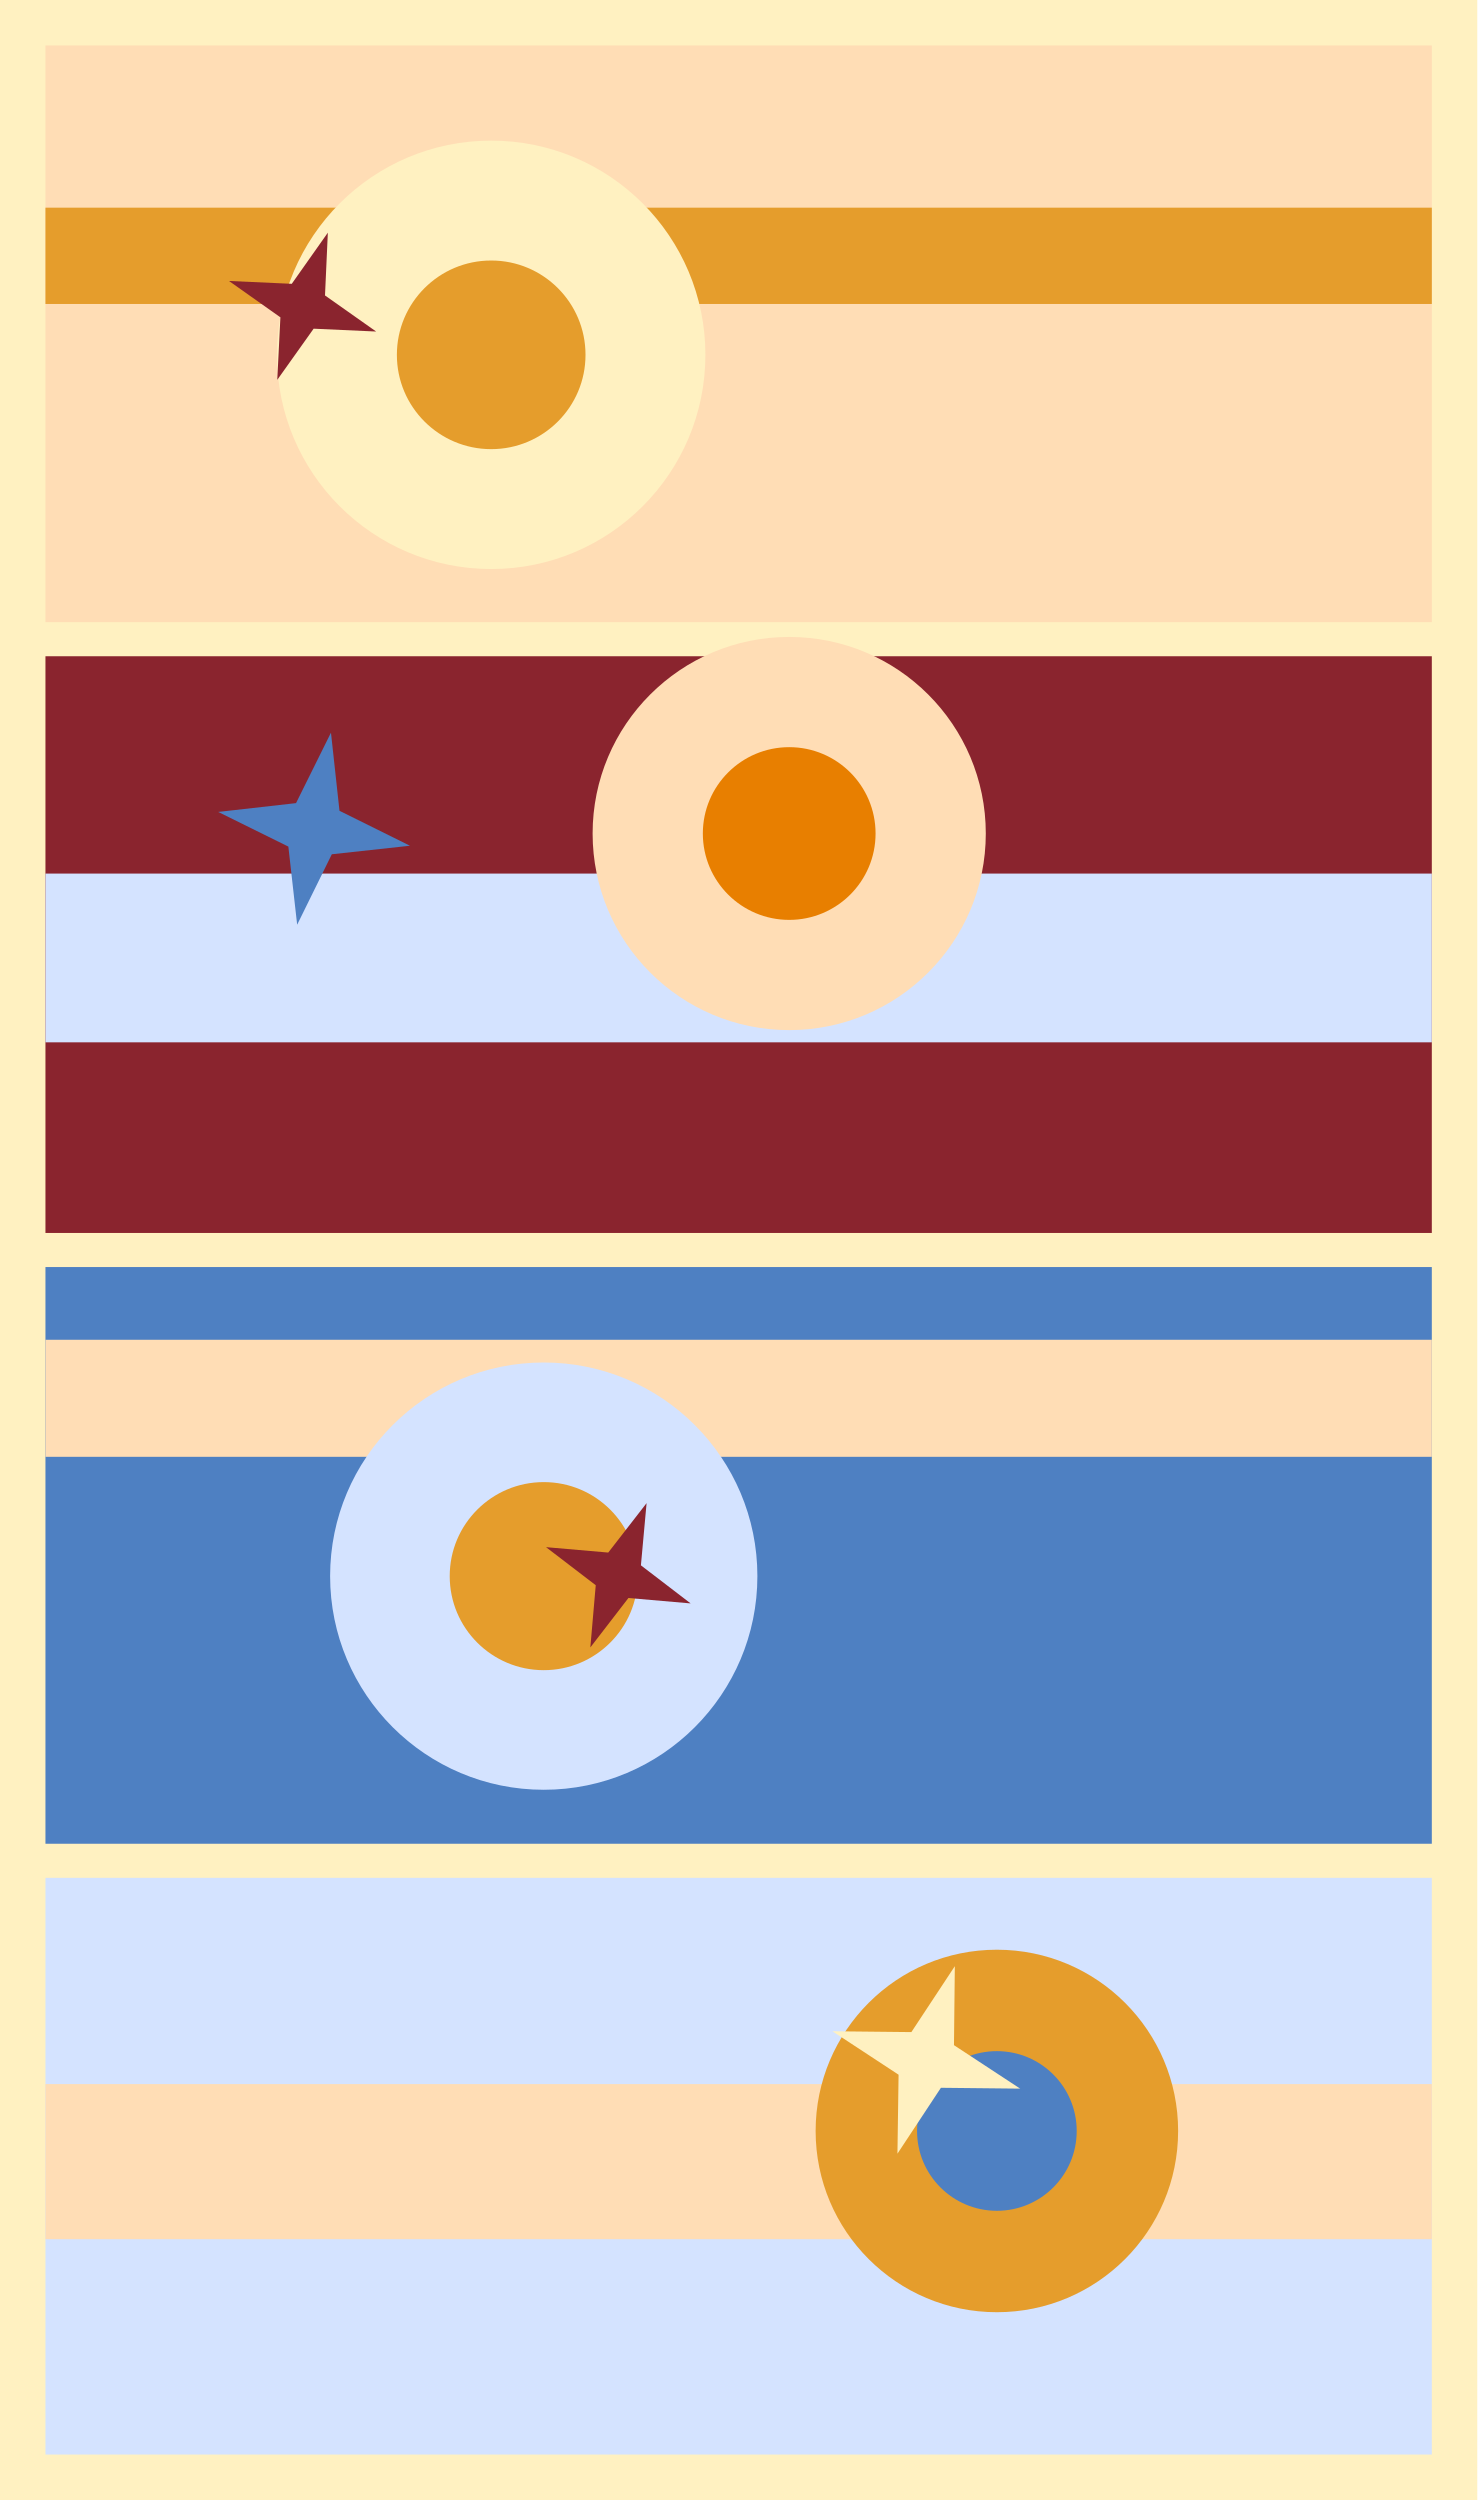
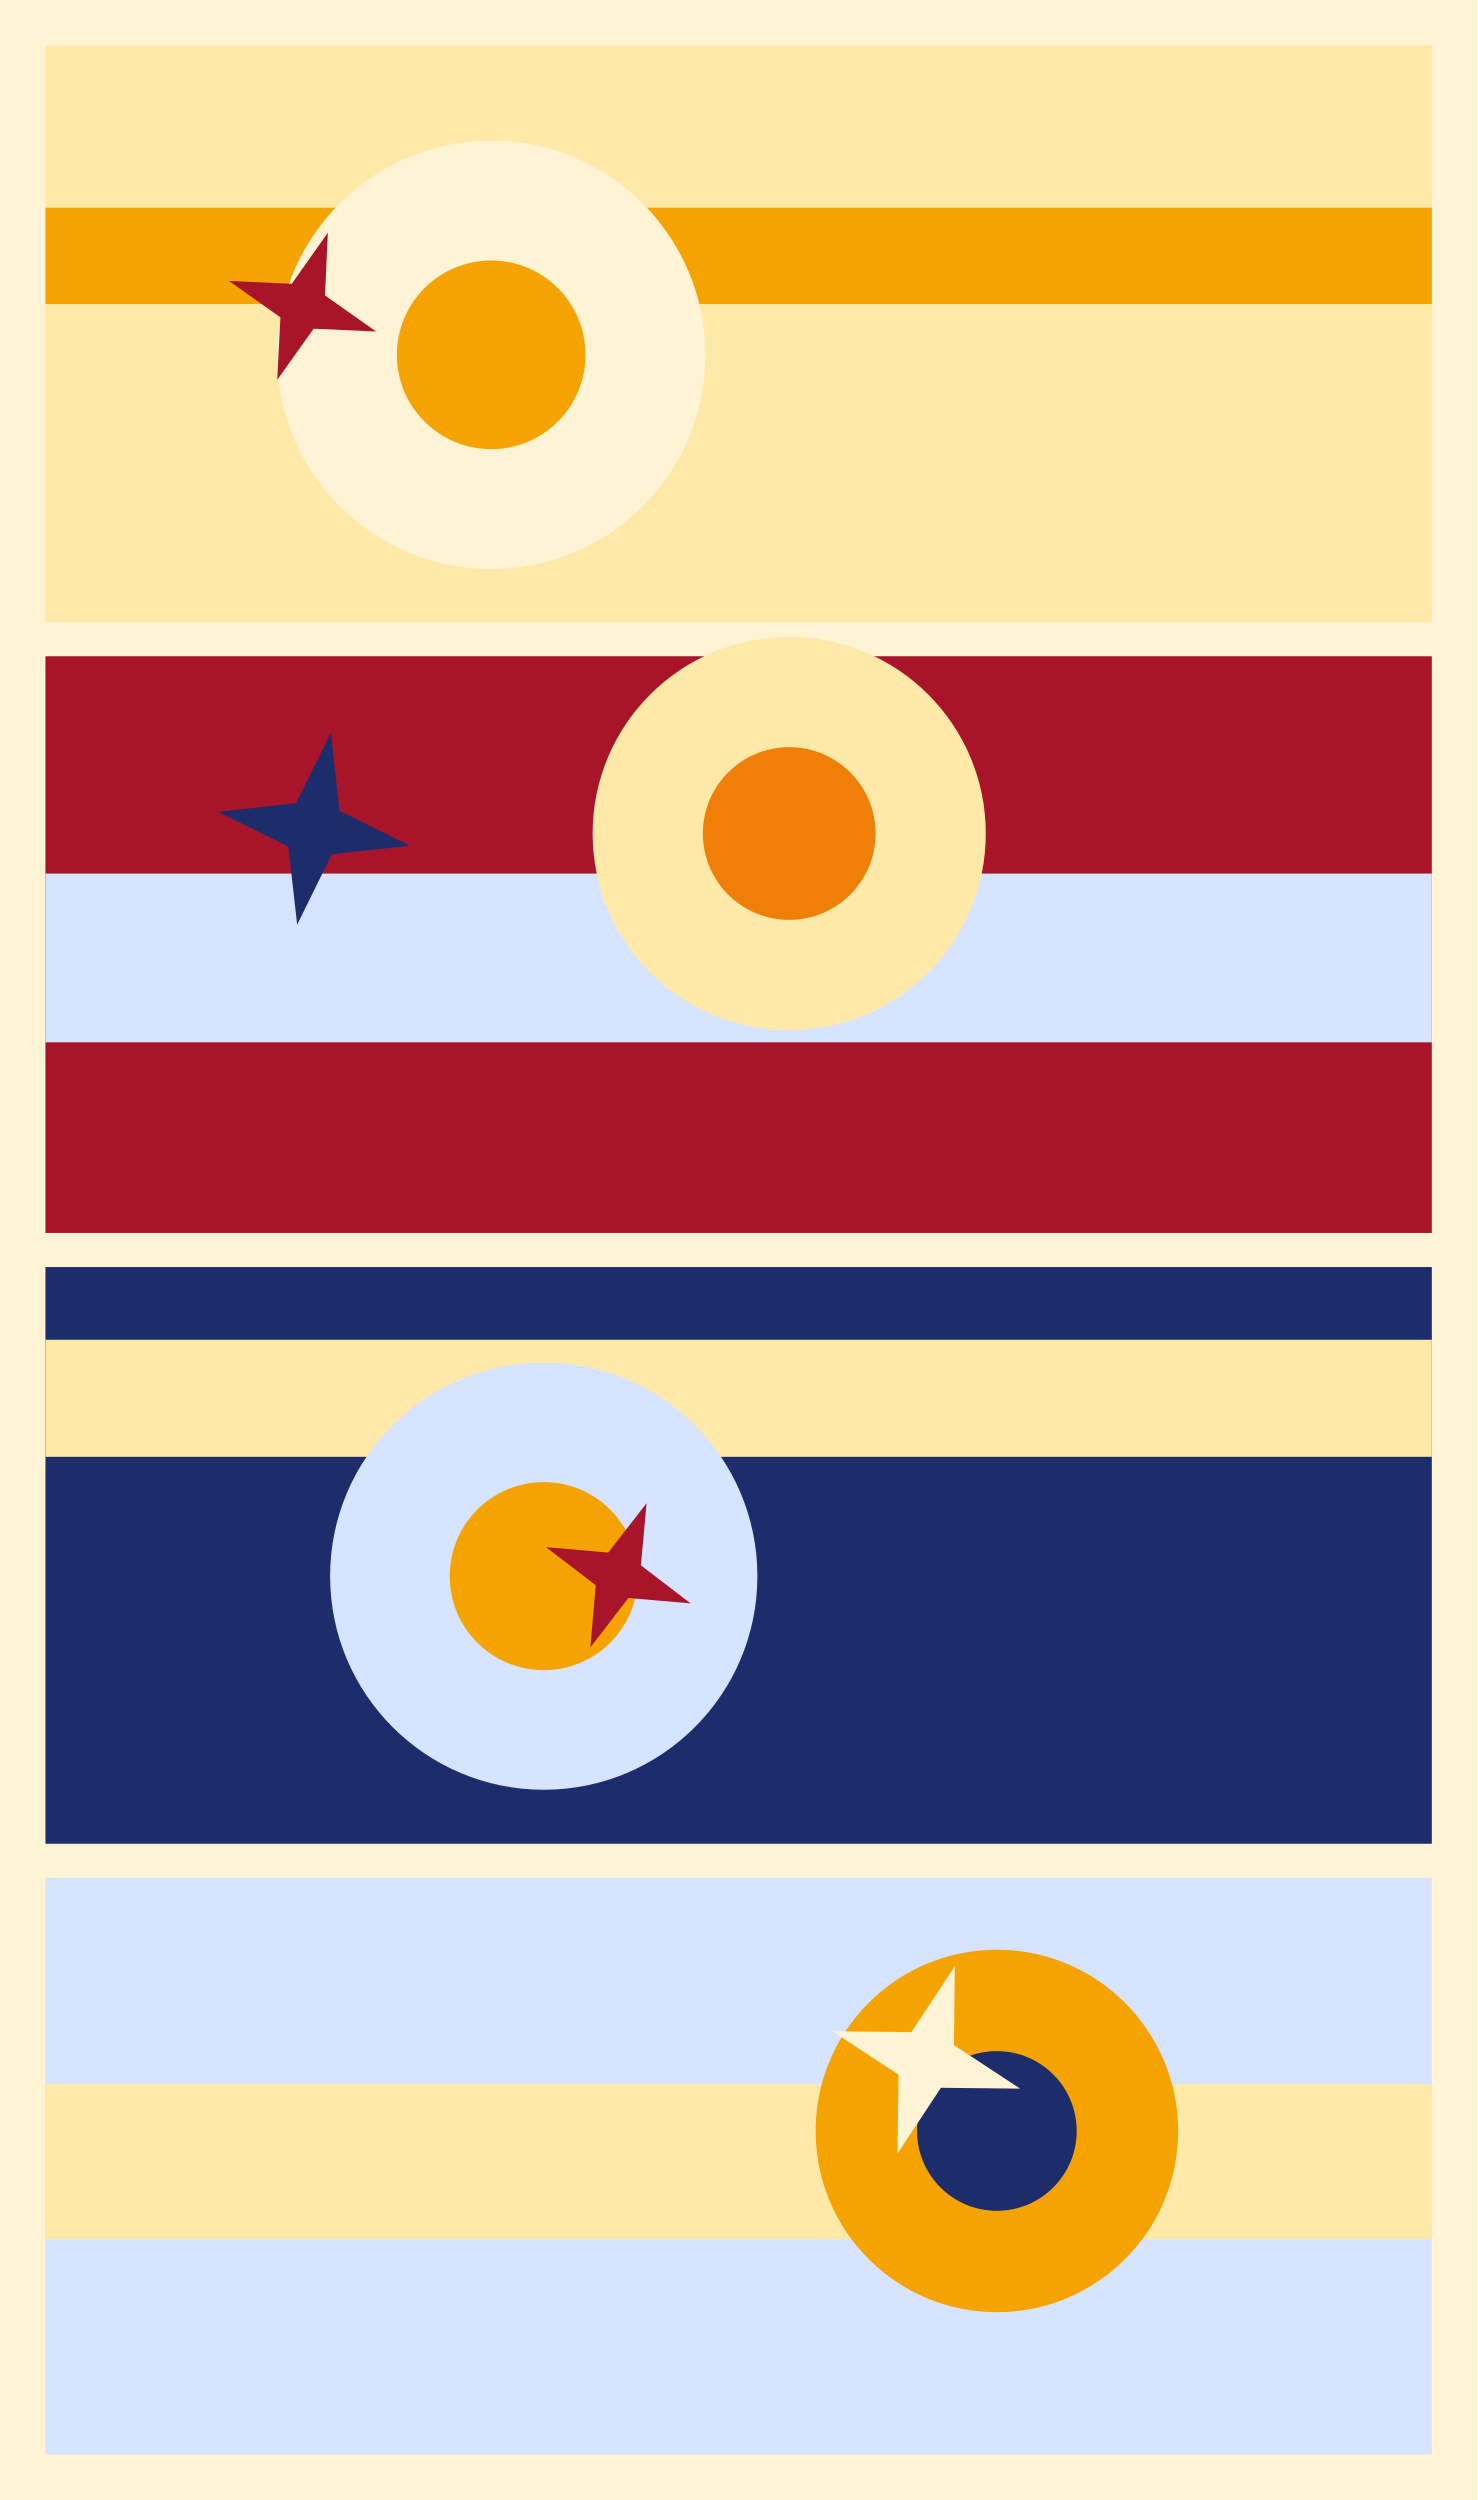
<svg xmlns="http://www.w3.org/2000/svg" viewBox="0 0 520 880" width="520" height="880" role="img">
-   <rect width="520" height="880" fill="#fff1c1" />
-   <rect x="16.0" y="16.0" width="488.0" height="203.0" fill="#ffddb5" />
-   <rect x="16.0" y="73.1" width="488.0" height="33.9" fill="#e59d2c" />
-   <circle cx="172.9" cy="124.9" r="75.4" fill="#fff1c1" />
-   <circle cx="172.9" cy="124.9" r="33.2" fill="#e59d2c" />
-   <path d="M132.4 116.7 L110.4 115.7 L97.6 133.7 L98.7 111.7 L80.6 98.9 L102.7 99.9 L115.4 81.9 L114.4 104.0Z" fill="#8a242e" />
-   <rect x="16.0" y="231.0" width="488.0" height="203.0" fill="#8a242e" />
-   <rect x="16.0" y="307.5" width="488.0" height="59.4" fill="#d4e3ff" />
-   <circle cx="277.8" cy="293.4" r="69.2" fill="#ffddb5" />
-   <circle cx="277.8" cy="293.4" r="30.4" fill="#e87f00" />
-   <path d="M144.3 297.7 L116.8 300.7 L104.6 325.5 L101.5 298.0 L76.8 285.8 L104.2 282.7 L116.5 257.9 L119.5 285.4Z" fill="#4e80c2" />
-   <rect x="16.0" y="446.0" width="488.0" height="203.0" fill="#4e80c2" />
-   <rect x="16.0" y="471.6" width="488.0" height="41.2" fill="#ffddb5" />
-   <circle cx="191.4" cy="554.8" r="75.2" fill="#d4e3ff" />
-   <circle cx="191.4" cy="554.8" r="33.1" fill="#e59d2c" />
-   <path d="M243.1 564.4 L221.2 562.5 L207.8 579.9 L209.7 558.0 L192.2 544.6 L214.1 546.5 L227.6 529.1 L225.6 551.0Z" fill="#8a242e" />
-   <rect x="16.0" y="661.0" width="488.0" height="203.0" fill="#d4e3ff" />
-   <rect x="16.0" y="733.6" width="488.0" height="54.6" fill="#ffddb5" />
-   <circle cx="350.9" cy="750.1" r="63.8" fill="#e59d2c" />
-   <circle cx="350.9" cy="750.1" r="28.1" fill="#4e80c2" />
-   <path d="M359.1 735.2 L331.2 734.9 L315.9 758.1 L316.3 730.3 L293.0 715.0 L320.8 715.3 L336.1 692.1 L335.8 719.9Z" fill="#fff1c1" />
+   <rect width="520" height="880" fill="#fff3d6" />
+   <rect x="16.0" y="16.0" width="488.0" height="203.0" fill="#ffe9a8" />
+   <rect x="16.0" y="73.1" width="488.0" height="33.9" fill="#f5a300" />
+   <circle cx="172.9" cy="124.9" r="75.4" fill="#fff3d6" />
+   <circle cx="172.9" cy="124.9" r="33.2" fill="#f5a300" />
+   <path d="M132.4 116.7 L110.4 115.7 L97.6 133.7 L98.7 111.7 L80.6 98.9 L102.7 99.9 L115.4 81.9 L114.4 104.0Z" fill="#a8152b" />
+   <rect x="16.0" y="231.0" width="488.0" height="203.0" fill="#a8152b" />
+   <rect x="16.0" y="307.5" width="488.0" height="59.4" fill="#d6e4ff" />
+   <circle cx="277.8" cy="293.4" r="69.2" fill="#ffe9a8" />
+   <circle cx="277.8" cy="293.4" r="30.4" fill="#f07f0a" />
+   <path d="M144.3 297.7 L116.8 300.7 L104.6 325.5 L101.5 298.0 L76.8 285.8 L104.2 282.7 L116.5 257.9 L119.5 285.4Z" fill="#1d2c6b" />
+   <rect x="16.0" y="446.0" width="488.0" height="203.0" fill="#1d2c6b" />
+   <rect x="16.0" y="471.6" width="488.0" height="41.2" fill="#ffe9a8" />
+   <circle cx="191.4" cy="554.8" r="75.2" fill="#d6e4ff" />
+   <circle cx="191.4" cy="554.8" r="33.1" fill="#f5a300" />
+   <path d="M243.1 564.4 L221.2 562.5 L207.8 579.9 L209.7 558.0 L192.2 544.6 L214.1 546.5 L227.6 529.1 L225.6 551.0Z" fill="#a8152b" />
+   <rect x="16.0" y="661.0" width="488.0" height="203.0" fill="#d6e4ff" />
+   <rect x="16.0" y="733.6" width="488.0" height="54.6" fill="#ffe9a8" />
+   <circle cx="350.9" cy="750.1" r="63.8" fill="#f5a300" />
+   <circle cx="350.9" cy="750.1" r="28.1" fill="#1d2c6b" />
+   <path d="M359.1 735.2 L331.2 734.9 L315.9 758.1 L316.3 730.3 L293.0 715.0 L320.8 715.3 L336.1 692.1 L335.8 719.9Z" fill="#fff3d6" />
</svg>
